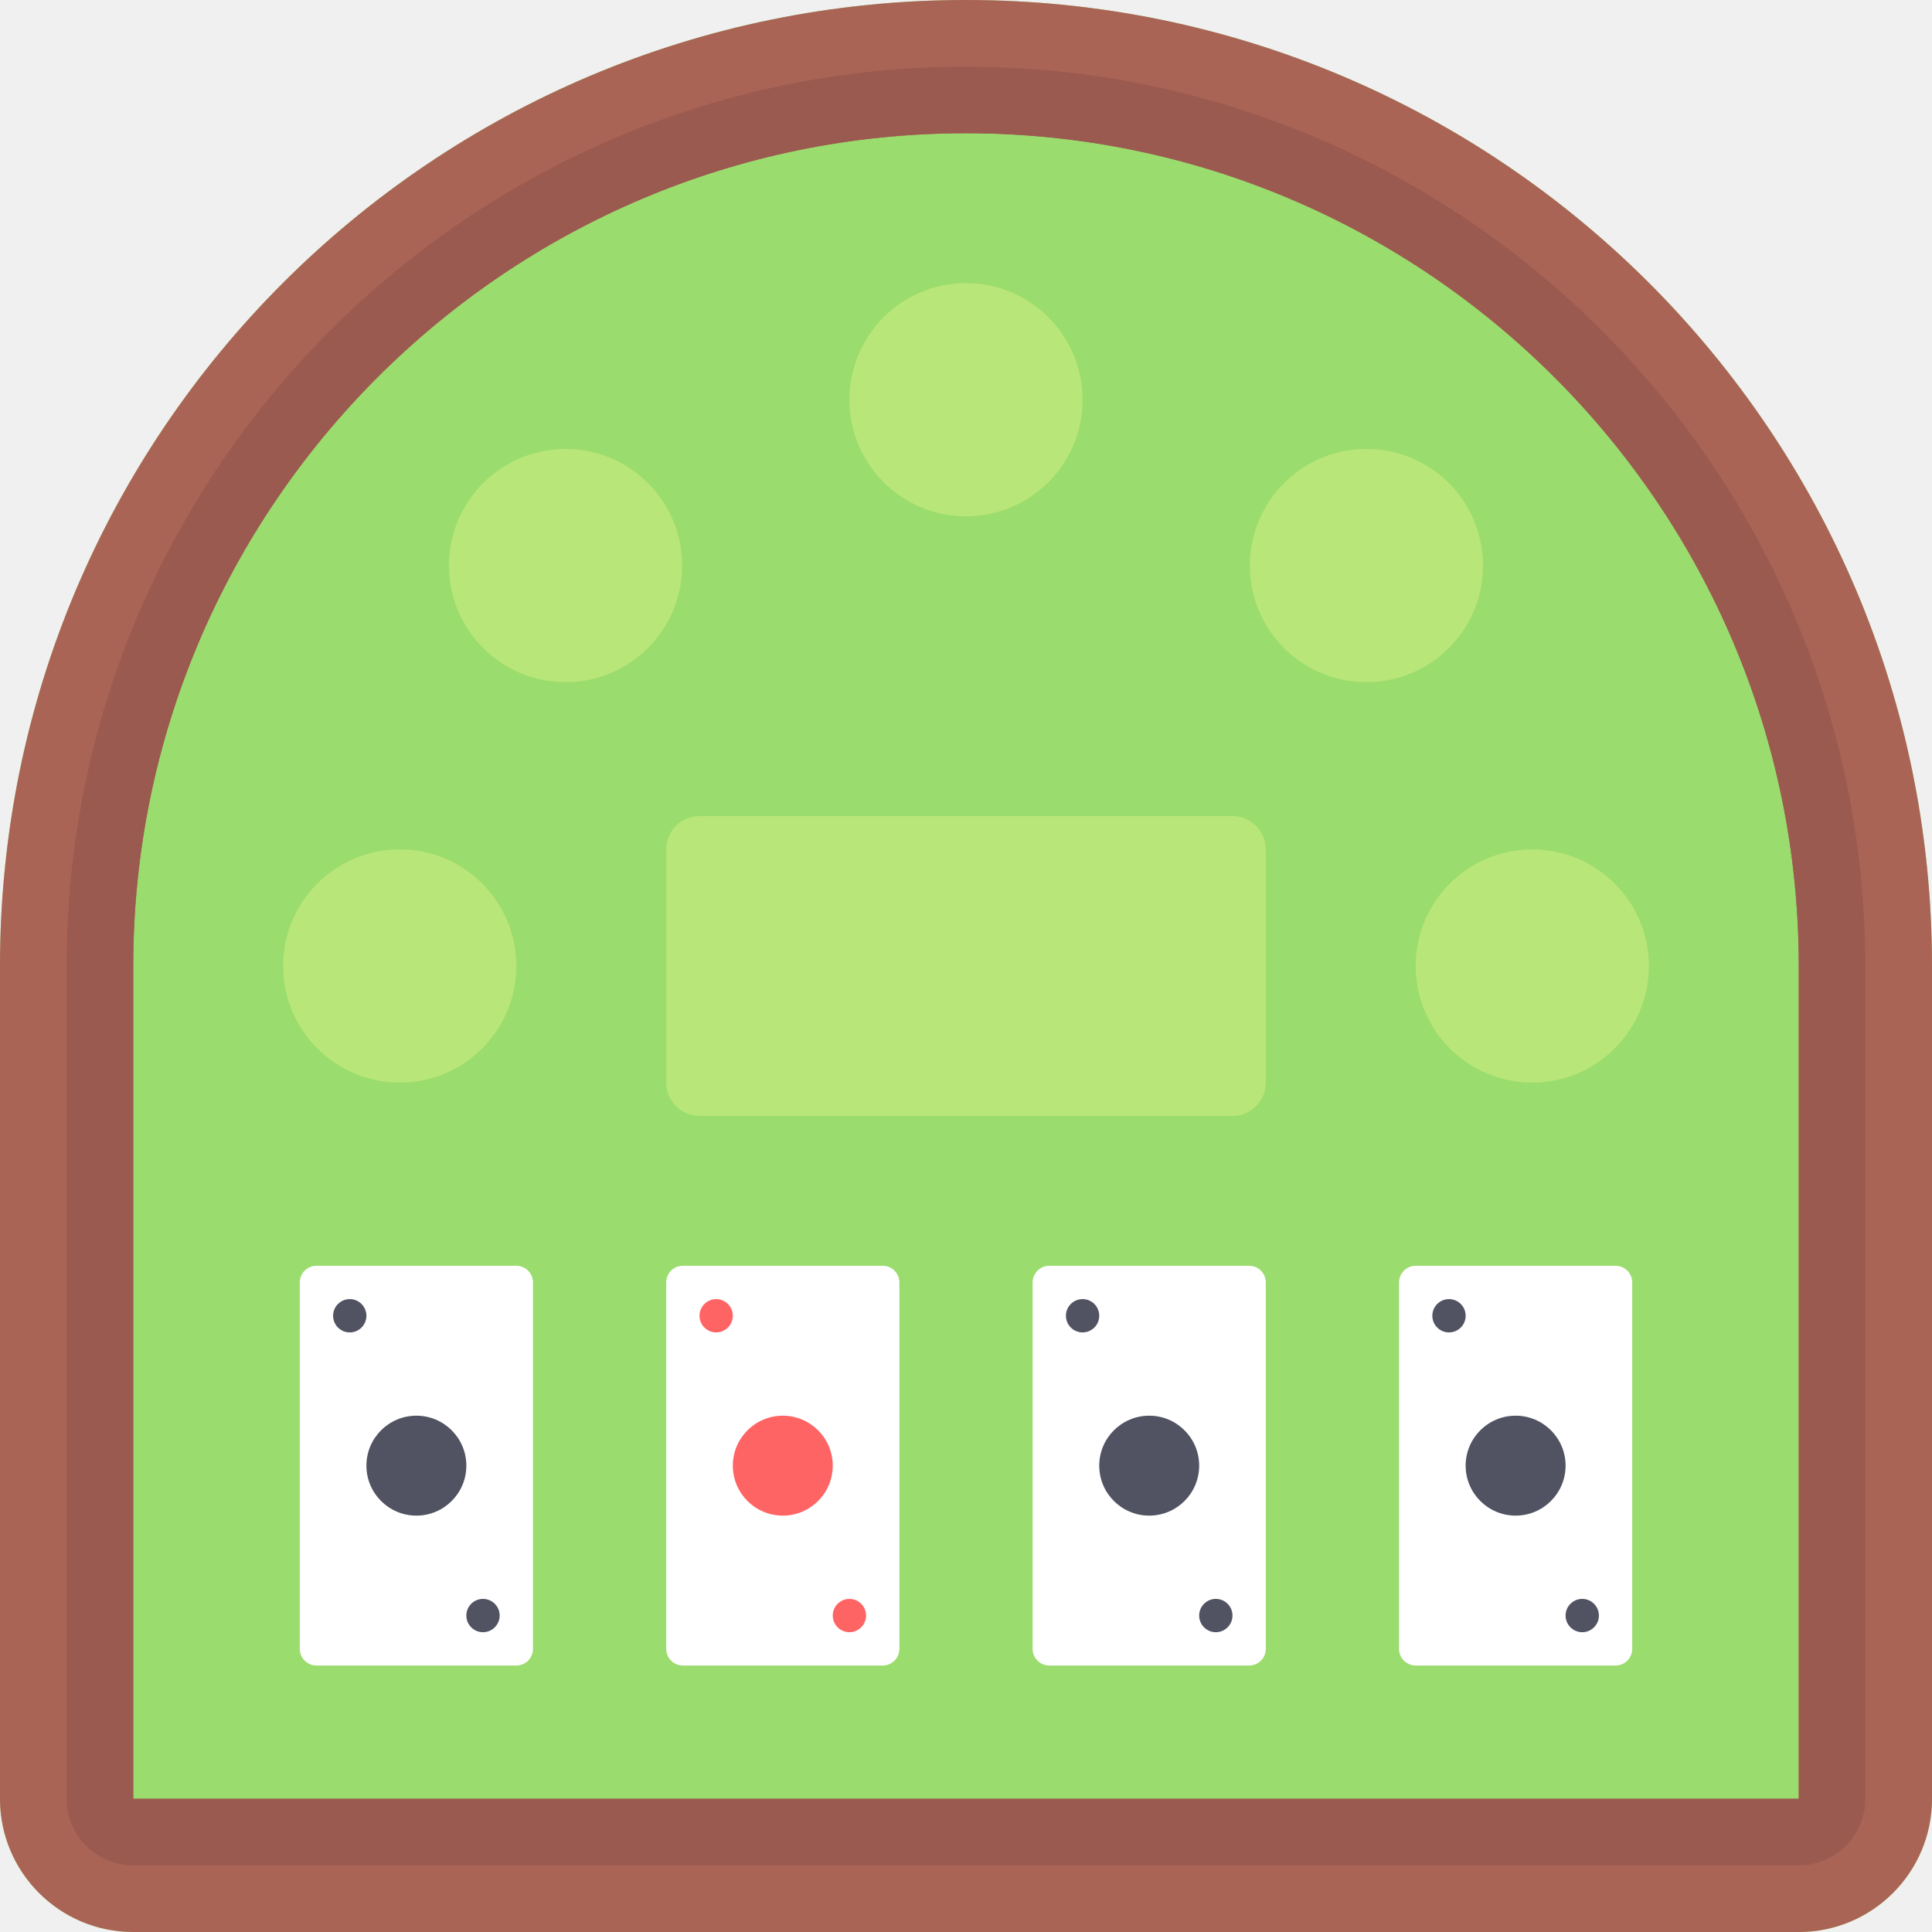
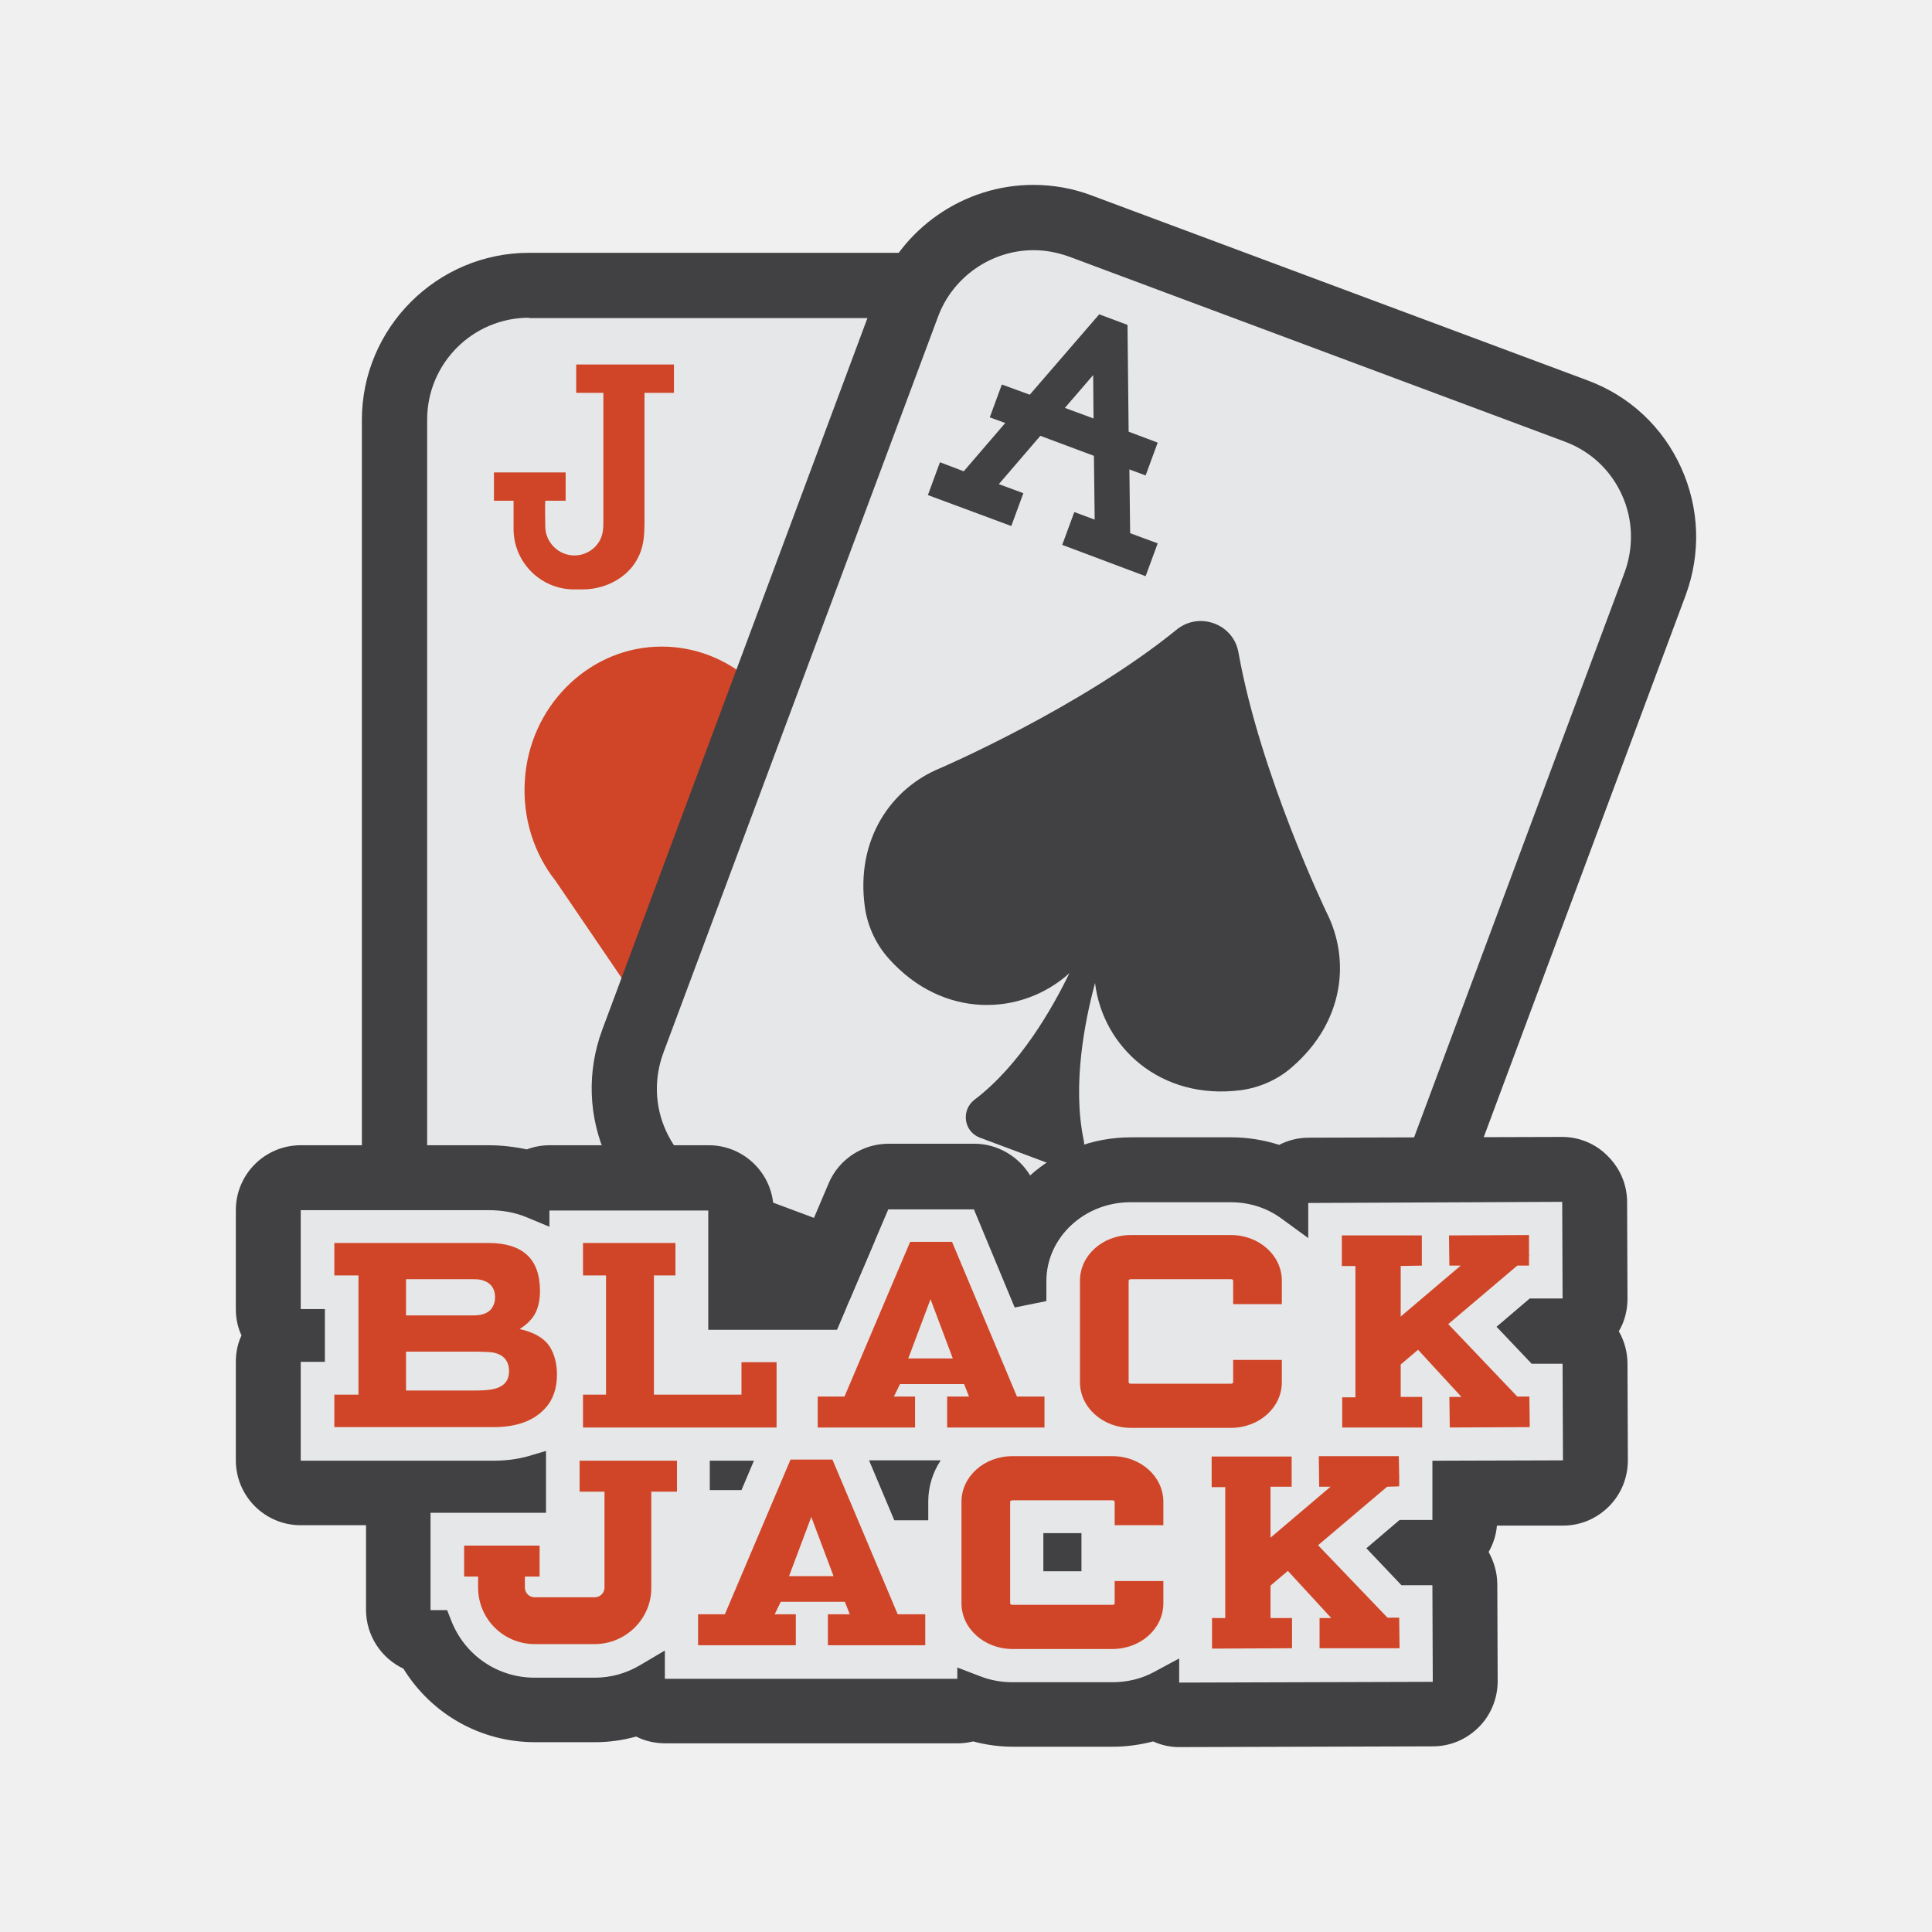
- <svg xmlns="http://www.w3.org/2000/svg" version="1.1" id="Layer_1" x="0px" y="0px" viewBox="0 0 512 512" style="enable-background:new 0 0 512 512;" xml:space="preserve">
-   <path style="fill:#9BDC6E;" d="M476.69,512H35.31C15.809,512,0,496.191,0,476.69V256C0,114.615,114.615,0,256,0l0,0  c141.385,0,256,114.615,256,256v220.69C512,496.191,496.191,512,476.69,512z" />
-   <path style="fill:#AA6455;" d="M256,35.31c121.688,0,220.69,99,220.69,220.69v220.69H35.31V256  C35.31,134.311,134.312,35.31,256,35.31 M256,0C114.615,0,0,114.615,0,256v220.69C0,496.191,15.809,512,35.31,512H476.69  c19.501,0,35.31-15.809,35.31-35.31V256C512,114.615,397.385,0,256,0L256,0z" />
-   <path style="fill:#9B5A50;" d="M256,35.31c121.688,0,220.69,99,220.69,220.689v220.69H35.31v-220.69  C35.31,134.311,134.312,35.31,256,35.31 M256,17.655c-131.424,0-238.345,106.921-238.345,238.344v220.69l0,0  c0,9.751,7.904,17.655,17.655,17.655l0,0H476.69l0,0c9.751,0,17.655-7.904,17.655-17.655l0,0v-220.69  C494.345,124.576,387.424,17.655,256,17.655L256,17.655z" />
-   <path style="fill:#FFFFFF;" d="M136.828,441.379H83.862c-2.438,0-4.414-1.976-4.414-4.414v-97.103c0-2.438,1.976-4.414,4.414-4.414  h52.966c2.438,0,4.414,1.976,4.414,4.414v97.103C141.241,439.403,139.265,441.379,136.828,441.379z" />
+ <svg xmlns="http://www.w3.org/2000/svg" viewBox="0 0 512 512">
+   <path fill="#E6E7E8" d="M280.4 355.1H140.2c-19.7 0-35.7-16-35.7-35.7V111.3c0-19.7 16-35.7 35.7-35.7h140.2c19.7 0 35.7 16 35.7 35.7v208.2c0 19.7-16 35.6-35.7 35.6z" />
+   <path fill="#414042" d="M280.4 363.7H140.2c-24.4 0-44.3-19.9-44.3-44.3V111.3c0-24.4 19.9-44.3 44.3-44.3h140.2c24.4 0 44.3 19.9 44.3 44.3v208.2c0 24.4-19.9 44.2-44.3 44.2zM140.2 84.2c-14.9 0-27 12.1-27 27v208.2c0 14.9 12.1 27 27 27h140.2c14.9 0 27-12.1 27-27V111.3c0-14.9-12.1-27-27-27H140.2z" />
+   <path fill="#D04527" d="M152.1 156.2c-8.8 0-16-7.2-16-16v-7.5h-5.2v-7.5h19v7.5h-5.4s-.1 1 0 6.8c0 4.2 3.5 7.7 7.7 7.7 2.7 0 5.2-1.4 6.6-3.7 1.1-1.8 1.1-3.8 1.1-5.6v-33.8h-7.2v-7.5h25.9v7.5h-7.8V138c0 2.4-.1 4.4-.4 5.9-1.6 8.4-9.4 12.3-15.9 12.3h-2.4zM272.9 236c6.9-7.3 10.9-17.6 10.3-28.8-1-19.3-16.1-34.8-34.5-35.8s-33.9 12.3-37.6 30.1c-3.6-17.8-19.2-31-37.5-30.1-18.3.9-33.3 16.2-34.5 35.3-.7 10.2 2.5 19.6 8.1 26.7l53.3 78.3c5.3 7.2 15.7 7.2 20.9 0l51.5-75.7z" />
+   <path fill="#E6E7E8" d="M320.1 370.8l-131.4-49c-18.5-6.9-27.8-27.4-21-45.9l72.7-195.1c6.9-18.5 27.4-27.8 45.9-21l131.4 49c18.5 6.9 27.8 27.4 21 45.9L366 349.8c-6.9 18.5-27.5 27.9-45.9 21z" />
+   <path fill="#414042" d="M332.5 381.7c-5.3 0-10.5-.9-15.5-2.8l-131.4-49c-11.1-4.1-19.9-12.3-24.8-23.1-4.9-10.8-5.3-22.8-1.2-33.9l72.7-195.1c6.4-17.2 23.1-28.8 41.5-28.8 5.3 0 10.5.9 15.5 2.8l131.4 49c11.1 4.1 19.9 12.3 24.8 23.1 4.9 10.8 5.3 22.8 1.2 33.9L374 352.9c-6.4 17.2-23.1 28.8-41.5 28.8zM273.9 66.3c-11.2 0-21.4 7.1-25.3 17.6L175.8 279c-2.5 6.8-2.3 14.1.7 20.7s8.4 11.6 15.2 14.1l131.4 49c3.1 1.1 6.2 1.7 9.4 1.7 11.2 0 21.4-7.1 25.3-17.6l72.7-195.1c2.5-6.8 2.3-14.1-.7-20.7s-8.4-11.6-15.2-14.1L283.3 68c-3.1-1.1-6.2-1.7-9.4-1.7z" />
+   <path fill="#414042" d="M351.6 241.9s-17.6-36.5-23.4-69c-1.3-7.5-10.3-10.9-16.3-6.1-25.6 20.8-62.8 36.8-62.8 36.8-12.9 5.3-22.4 18.8-19.9 36.8.7 5 2.9 9.8 6.3 13.6 14.4 16.2 35.3 15.3 47.9 3.9-4.5 9.3-13.1 24.4-25.1 33.5-3.7 2.8-2.9 8.5 1.4 10.1l9.9 3.7 9.9 3.7c4.3 1.6 8.6-2.2 7.7-6.7-3.1-14.7.3-31.7 3-41.7 2 16.8 17.2 31.2 38.7 28.4 5-.7 9.8-2.8 13.6-6.2 13.7-11.9 15.4-28.3 9.1-40.8zm-70.1-97.5l3.2-8.7 5.4 2-.2-16.9-14.2-5.3-11 12.8 6.5 2.4-3.2 8.7-22.1-8.2 3.2-8.7 6.3 2.4 11-12.8-4.1-1.5 3.2-8.7 7.4 2.7 18.4-21.3 7.5 2.8.3 28.3 7.7 2.9-3.2 8.7-4.3-1.6.2 16.9 7.3 2.7-3.2 8.7-22.1-8.3zm8.3-33.5l-.1-11.5-7.5 8.7 7.6 2.8z" />
+   <path fill="#414042" d="M298.1 142.2l-.2-19.9 4.9 1.8 2.3-6.1-7.3-2.7-.3-28.3-5.7-2.1-18.4 21.3-7-2.6-2.3 6.1 4.7 1.8-12.9 15-5.9-2.2-2.3 6.1 19.5 7.3 2.3-6.1-7-2.6 12.9-15 16 5.9.2 19.9-6-2.2-2.3 6.1 19.5 7.3 2.3-6.1-7-2.7zm-18.2-33.6l11.2-13 .2 17.2-11.4-4.2z" />
  <g>
-     <circle style="fill:#515262;" cx="110.345" cy="388.414" r="13.241" />
-     <circle style="fill:#515262;" cx="92.69" cy="348.69" r="4.414" />
-     <circle style="fill:#515262;" cx="128" cy="428.138" r="4.414" />
+     <path fill="#E6E7E8" d="M371.4 419.9l-9.3-9.8 8.8-7.5h8.7v-15.7l34.6-.1-.1-25.6h-8.2l-9.3-9.8 8.8-7.5h8.7l-.1-25.6-67.2.2v9.3l-7-5.1c-4-2.9-8.7-4.4-13.6-4.4h-26.5c-12.3 0-22.3 9.4-22.3 20.9v5.3l-8.4 1.7-10.8-26h-22.7l-13.6 31.9h-34.1v-31.6h-42.1v4.3l-6-2.5c-3.1-1.2-6.5-1.9-10.3-1.9H79.7v26.2h6.4v14h-6.4V387h51.1c3.3 0 6.5-.4 9.3-1.2l4.7-1.4v16.4h-30.6v25.8h4.4l1.1 2.8c3.6 9.2 12.3 15.1 22.1 15.1h15.9c4.2 0 8.4-1.1 12-3.3l6.6-3.9v7.5h77.5v-3l6 2.3c2.7 1.1 5.6 1.6 8.6 1.6h26.5c3.9 0 7.8-1 11.2-2.8l6.5-3.5v6.4l67.2-.2-.1-25.6-8.3-.1zm-183.3-25v-7.8h11.7l-3.3 7.8h-8.4zm57.9 8h-9l-6.7-15.8h19c-2.1 3.2-3.3 6.9-3.3 10.9v4.9zm40.6 13.5h-10.1v-10.1h10.1v10.1z" />
+     <path fill="#414042" d="M414 318.5l.1 25.6h-8.7l-8.8 7.5 9.3 9.8h8.2l.1 25.6-34.6.1v15.7h-8.7l-8.8 7.5 9.3 9.8h8.2l.1 25.6-67.2.2v-6.4L306 443c-3.4 1.9-7.3 2.8-11.2 2.8h-26.5c-2.9 0-5.8-.5-8.6-1.6l-6-2.3v3h-77.5v-7.5l-6.6 3.9c-3.7 2.2-7.8 3.3-12 3.3h-15.9c-9.8 0-18.5-5.9-22.1-15.1l-1.1-2.8h-4.4v-25.8h30.6v-16.4l-4.7 1.4c-2.8.8-6 1.2-9.3 1.2h-51v-26.2h6.4v-14h-6.4v-26.2h49.6c3.8 0 7.2.6 10.3 1.9l6 2.5v-4.3h42.1v31.6h34.1l13.6-31.9h22.7l10.8 26 8.4-1.7v-5.3c0-11.5 10-20.9 22.3-20.9h26.5c5 0 9.7 1.5 13.6 4.4l7 5.1v-9.3l67.3-.3m-177 84.4h9v-5c0-4 1.2-7.7 3.3-10.9h-19l6.7 15.9m-48.9-8h8.4l3.3-7.8h-11.7v7.8m88.4 21.5h10.1v-10.1h-10.1v10.1M414 301.3l-67.2.2c-2.8 0-5.5.7-7.8 1.9-4.1-1.3-8.4-2-12.7-2h-26.5c-10.4 0-19.8 3.8-26.8 10.1-3.1-5.1-8.7-8.4-14.8-8.4h-22.7c-6.9 0-13.2 4.1-15.9 10.5l-9.1 21.4H205v-14.3c0-9.5-7.7-17.2-17.2-17.2h-42.1c-2.2 0-4.2.4-6.1 1.1-3.3-.7-6.7-1.1-10.3-1.1H79.7c-9.5 0-17.2 7.7-17.2 17.2v26.2c0 2.5.5 4.9 1.5 7-1 2.1-1.5 4.5-1.5 7V387c0 9.5 7.7 17.2 17.2 17.2H97v22.4c0 6.9 4.1 12.9 9.9 15.6 7.4 12 20.4 19.5 34.9 19.5h15.9c3.7 0 7.3-.5 10.9-1.5 2.3 1.2 5 1.8 7.8 1.8h77.5c1.4 0 2.7-.2 4-.5 3.4.9 6.9 1.4 10.5 1.4h26.5c3.6 0 7.2-.5 10.7-1.4 2.2 1 4.5 1.5 6.9 1.5l67.2-.2c4.6 0 8.9-1.8 12.2-5.1 3.2-3.2 5-7.6 5-12.2l-.1-25.6c0-3.1-.9-6.1-2.3-8.6 1.2-2.1 2-4.5 2.2-7h17.5c4.6 0 8.9-1.8 12.2-5.1 3.2-3.2 5-7.6 5-12.2l-.1-25.6c0-3-.8-6-2.3-8.6 1.5-2.5 2.3-5.5 2.3-8.6l-.1-25.6c0-4.6-1.8-8.9-5.1-12.2-3.2-3.3-7.6-5.1-12.1-5.1z" />
+     <path fill="#D04527" d="M137.7 352.2c1.7-1 3-2.3 3.9-3.7 1-1.7 1.5-3.8 1.5-6.4 0-8.5-4.6-12.7-13.7-12.7H88.6v8.6H95v31.6h-6.4v8.6h42.2c6.2 0 10.7-1.7 13.7-5 2.1-2.3 3.1-5.3 3.1-8.9 0-2.8-.6-5.3-1.9-7.4-1.5-2.3-4.1-3.8-8-4.7zM107.6 339h17.8c1.2 0 2.1.1 2.8.4 2 .7 3 2.2 3 4.4 0 1.3-.4 2.3-1.1 3.2-1 1.1-2.5 1.6-4.7 1.6h-17.8V339zm25.1 28.4c-1.3.8-3.5 1.1-6.8 1.1h-18.3v-10.3h18.1c2.3 0 3.9.1 4.8.2 2.9.5 4.4 2.2 4.4 5 0 1.8-.7 3.2-2.2 4zM196.5 361v8.6h-23.2V338h5.7v-8.6h-24.5v8.6h6.1v31.6h-6.1v8.7h51.3V361zM252.3 329.1h-11.1l-17.4 41h-7.1v8.2h25.8v-8.2h-5.6l1.6-3.3h17l1.3 3.3H251v8.2H276.8v-8.2h-7.3l-17.2-41zM240.7 360l5.9-15.7 5.9 15.7h-11.8zm85.5-32.7h-26.5c-7.5 0-13.5 5.4-13.5 12.1v26.9c0 6.7 6.1 12.1 13.5 12.1h26.5c7.5 0 13.5-5.4 13.5-12.1v-5.9h-12.9v5.9c0 .2-.2.4-.6.4h-26.5c-.4 0-.6-.2-.6-.4v-26.9c0-.2.2-.4.6-.4h26.5c.4 0 .6.2.6.4v6.2h12.9v-6.2c0-6.7-6-12.1-13.5-12.1zM402.1 370.1l-18.3-19.2 18.3-15.5h3.1v-2.7l.2-.1h-.2v-5.3l-21.2.1.1 8h3l-15.9 13.5v-13.4l5.6-.1v-8h-21.2v8.1h3.6v34.8h-3.5v8h21.2v-8.1h-5.7v-8.6l4.6-3.9 11.5 12.5h-3.2l.1 8.1 21.2-.1-.1-8.1zM220.6 386.8h-11.1l-17.4 41H185v8.2H210.9v-8.2h-5.6l1.6-3.3h17l1.3 3.3h-5.8v8.2H245.2v-8.2h-7.3l-17.3-41zm-11.5 30.9L215 402l5.9 15.7h-11.8zm85.7-31.8h-26.5c-7.5 0-13.5 5.4-13.5 12.1v26.9c0 6.7 6.1 12.1 13.5 12.1h26.5c7.5 0 13.5-5.4 13.5-12.1V419h-12.9v5.9c0 .2-.2.4-.6.4h-26.5c-.4 0-.6-.2-.6-.4V398c0-.2.2-.4.6-.4h26.5c.4 0 .6.2.6.4v6.2h12.9V398c0-6.7-6-12.1-13.5-12.1zM367.6 428.7h.1l-18.4-19.2 18.3-15.5 3.2-.1v-2.6l.1-.1h-.1l-.1-5.3h-21.2l.1 8.1h3l-15.9 13.5V394h5.6v-8h-21.2v8.1h3.6v34.7h-3.5v8.1l21.2-.1v-8h-5.7v-8.6l4.6-3.9 11.5 12.5h-3.1v8h21.2l-.1-8.1zM153.6 387.1h25.8v8.2h-25.8zM123 409.6h20v8.2h-20z" />
+     <path fill="#D04527" d="M157.6 435.7h-15.9c-8.3 0-15-6.7-15-15v-5.2h12.4v5.2c0 1.5 1.2 2.6 2.6 2.6h15.9c1.5 0 2.6-1.2 2.6-2.6v-30.9h12.4v30.9c.1 8.2-6.7 15-15 15z" />
  </g>
-   <path style="fill:#FFFFFF;" d="M428.138,441.379h-52.966c-2.438,0-4.414-1.976-4.414-4.414v-97.103c0-2.438,1.976-4.414,4.414-4.414  h52.966c2.438,0,4.414,1.976,4.414,4.414v97.103C432.552,439.403,430.575,441.379,428.138,441.379z" />
-   <g>
-     <circle style="fill:#515262;" cx="401.655" cy="388.414" r="13.241" />
-     <circle style="fill:#515262;" cx="384" cy="348.69" r="4.414" />
-     <circle style="fill:#515262;" cx="419.31" cy="428.138" r="4.414" />
-   </g>
-   <path style="fill:#FFFFFF;" d="M331.034,441.379h-52.966c-2.438,0-4.414-1.976-4.414-4.414v-97.103c0-2.438,1.976-4.414,4.414-4.414  h52.966c2.438,0,4.414,1.976,4.414,4.414v97.103C335.448,439.403,333.472,441.379,331.034,441.379z" />
-   <g>
-     <circle style="fill:#515262;" cx="304.552" cy="388.414" r="13.241" />
-     <circle style="fill:#515262;" cx="286.897" cy="348.69" r="4.414" />
-     <circle style="fill:#515262;" cx="322.207" cy="428.138" r="4.414" />
-   </g>
-   <path style="fill:#FFFFFF;" d="M233.931,441.379h-52.966c-2.438,0-4.414-1.976-4.414-4.414v-97.103c0-2.438,1.976-4.414,4.414-4.414  h52.966c2.438,0,4.414,1.976,4.414,4.414v97.103C238.345,439.403,236.369,441.379,233.931,441.379z" />
-   <g>
-     <circle style="fill:#FF6464;" cx="207.448" cy="388.414" r="13.241" />
-     <circle style="fill:#FF6464;" cx="189.793" cy="348.69" r="4.414" />
-     <circle style="fill:#FF6464;" cx="225.103" cy="428.138" r="4.414" />
-   </g>
-   <g>
-     <circle style="fill:#B9E678;" cx="105.931" cy="256" r="30.897" />
-     <circle style="fill:#B9E678;" cx="406.069" cy="256" r="30.897" />
-     <circle style="fill:#B9E678;" cx="256" cy="105.931" r="30.897" />
-     <circle style="fill:#B9E678;" cx="149.881" cy="149.881" r="30.897" />
-     <circle style="fill:#B9E678;" cx="362.119" cy="149.881" r="30.897" />
-     <path style="fill:#B9E678;" d="M326.621,295.724H185.379c-4.875,0-8.828-3.953-8.828-8.828v-61.793   c0-4.875,3.953-8.828,8.828-8.828h141.241c4.875,0,8.828,3.953,8.828,8.828v61.793   C335.448,291.772,331.496,295.724,326.621,295.724z" />
-   </g>
-   <g>
- </g>
-   <g>
- </g>
-   <g>
- </g>
-   <g>
- </g>
-   <g>
- </g>
-   <g>
- </g>
-   <g>
- </g>
-   <g>
- </g>
-   <g>
- </g>
-   <g>
- </g>
-   <g>
- </g>
-   <g>
- </g>
-   <g>
- </g>
-   <g>
- </g>
-   <g>
- </g>
</svg>
